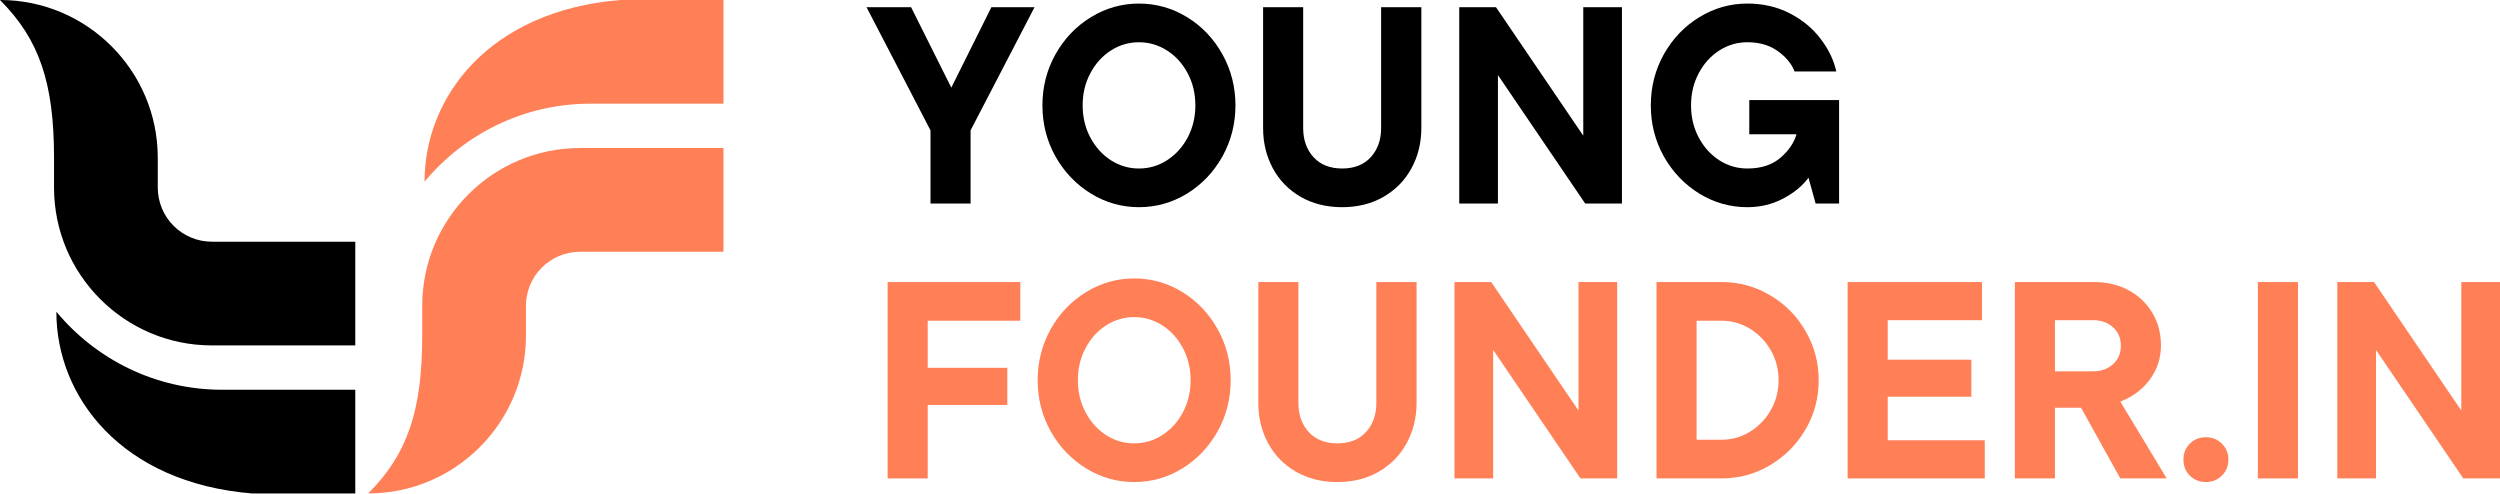
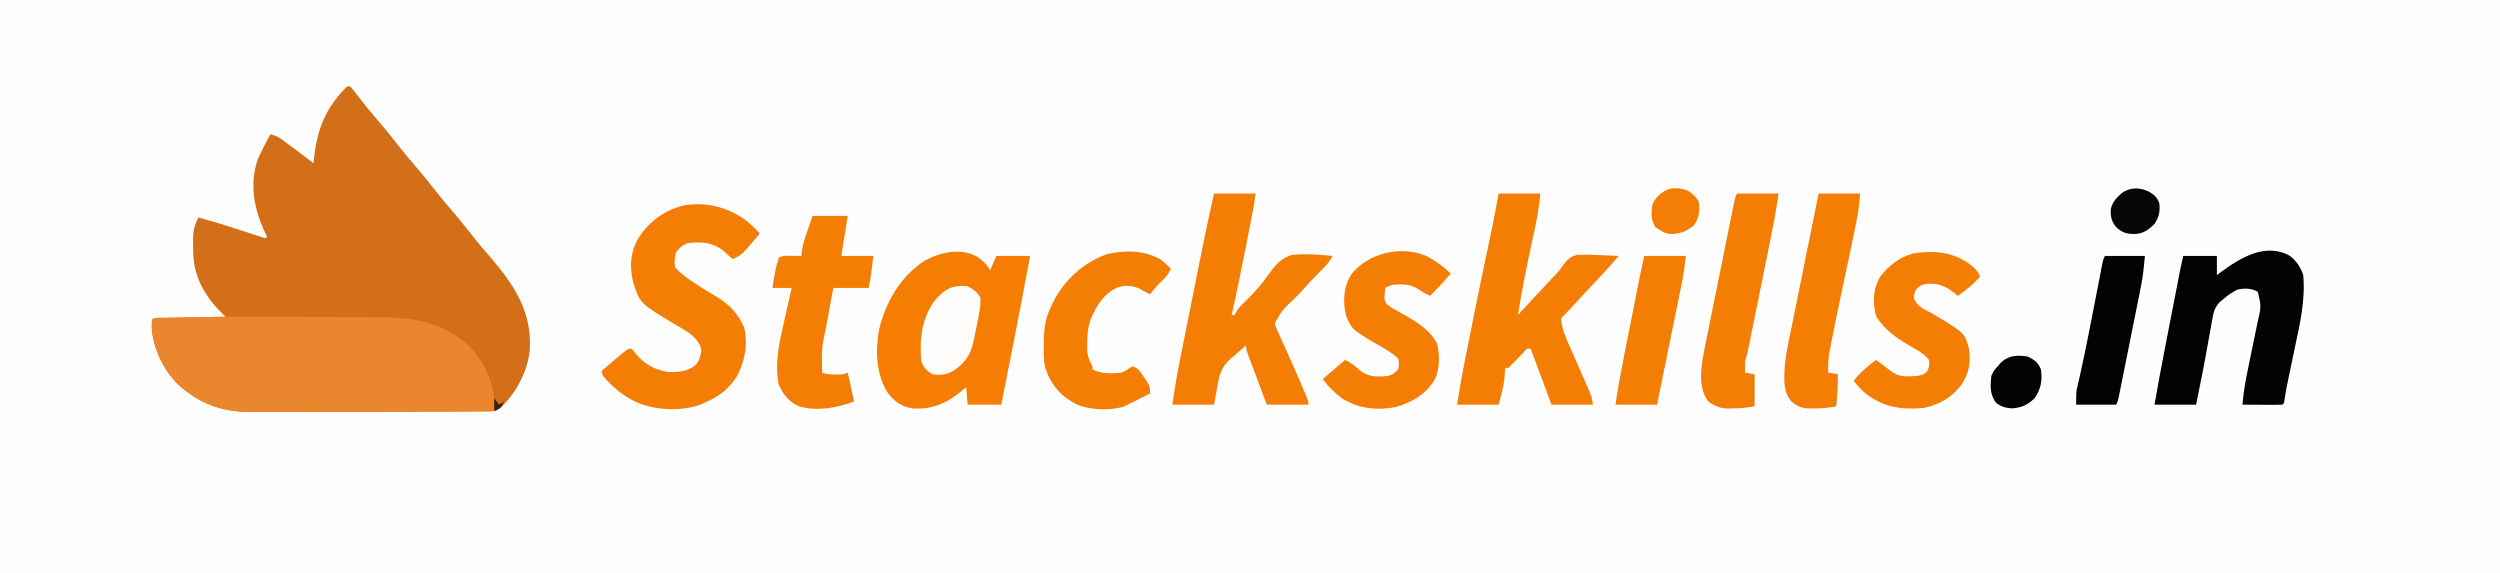
- <svg xmlns="http://www.w3.org/2000/svg" zoomAndPan="magnify" preserveAspectRatio="xMidYMid meet" version="1.0" viewBox="36.17 153.24 279.69 55.21">
-   <defs>
-     <g />
-     <clipPath id="2035adbc6e">
-       <path d="M 77.359 153.215 L 117.109 153.215 L 117.109 208.715 L 77.359 208.715 Z M 77.359 153.215 " clip-rule="nonzero" />
-     </clipPath>
-     <clipPath id="272b8d6ff0">
-       <path d="M 36.168 153.215 L 75.918 153.215 L 75.918 208.469 L 36.168 208.469 Z M 36.168 153.215 " clip-rule="nonzero" />
-     </clipPath>
-   </defs>
-   <g clip-path="url(#2035adbc6e)">
-     <path fill="#ff7f57" d="M 117.402 169.801 L 117.402 181.406 L 101.059 181.406 C 100.66 181.406 100.266 181.445 99.879 181.523 C 99.488 181.602 99.109 181.715 98.746 181.867 C 98.379 182.02 98.031 182.207 97.699 182.426 C 97.371 182.648 97.066 182.898 96.785 183.18 C 96.504 183.457 96.254 183.766 96.031 184.094 C 95.812 184.422 95.625 184.773 95.473 185.137 C 95.32 185.504 95.207 185.883 95.129 186.273 C 95.051 186.66 95.012 187.055 95.012 187.449 L 95.012 190.797 C 95.012 200.531 87.098 208.445 77.359 208.445 C 81.754 204.055 83.406 199.188 83.406 190.801 L 83.406 187.453 C 83.406 177.719 91.32 169.801 101.059 169.801 Z M 105.594 153.238 C 90.883 154.426 83.668 164.117 83.668 173.523 L 83.66 173.578 C 88.082 168.242 94.758 164.84 102.211 164.84 L 117.402 164.84 L 117.402 153.238 Z M 105.594 153.238 " fill-opacity="1" fill-rule="nonzero" />
-   </g>
-   <g clip-path="url(#272b8d6ff0)">
-     <path fill="#000000" d="M 76.211 191.883 L 76.211 180.281 L 59.867 180.281 C 59.469 180.277 59.074 180.238 58.688 180.164 C 58.297 180.086 57.918 179.969 57.555 179.816 C 57.188 179.664 56.84 179.48 56.508 179.258 C 56.18 179.039 55.875 178.789 55.594 178.508 C 55.312 178.227 55.062 177.922 54.84 177.59 C 54.621 177.262 54.434 176.914 54.281 176.547 C 54.129 176.18 54.016 175.801 53.938 175.414 C 53.859 175.023 53.82 174.629 53.82 174.234 L 53.82 170.887 C 53.82 161.156 45.906 153.238 36.168 153.238 C 40.562 157.633 42.215 162.496 42.215 170.887 L 42.215 174.23 C 42.215 183.965 50.129 191.883 59.867 191.883 Z M 64.402 208.449 C 49.691 207.258 42.477 197.566 42.477 188.16 L 42.469 188.105 C 46.891 193.441 53.566 196.844 61.016 196.844 L 76.211 196.844 L 76.211 208.449 Z M 64.402 208.449 " fill-opacity="1" fill-rule="nonzero" />
-   </g>
-   <g fill="#000000" fill-opacity="1">
-     <g transform="translate(133.2706, 176.0135)">
-       <g>
-         <path d="M 9.328 -12.969 L 13.812 -21.969 L 18.641 -21.969 L 11.484 -8.188 L 11.484 0 L 7 0 L 7 -8.188 L -0.156 -21.969 L 4.828 -21.969 Z M 9.328 -12.969 " />
-       </g>
-     </g>
-   </g>
-   <g fill="#000000" fill-opacity="1">
-     <g transform="translate(151.762, 176.0135)">
-       <g>
-         <path d="M 11.828 0.406 C 9.91 0.406 8.125 -0.098 6.469 -1.109 C 4.812 -2.129 3.488 -3.508 2.5 -5.25 C 1.52 -7 1.031 -8.91 1.031 -10.984 C 1.031 -13.055 1.52 -14.969 2.5 -16.719 C 3.488 -18.469 4.812 -19.848 6.469 -20.859 C 8.125 -21.867 9.91 -22.375 11.828 -22.375 C 13.754 -22.375 15.547 -21.867 17.203 -20.859 C 18.859 -19.848 20.176 -18.469 21.156 -16.719 C 22.133 -14.969 22.625 -13.055 22.625 -10.984 C 22.625 -8.91 22.133 -7 21.156 -5.25 C 20.176 -3.508 18.859 -2.129 17.203 -1.109 C 15.547 -0.098 13.754 0.406 11.828 0.406 Z M 11.828 -3.922 C 12.961 -3.922 14.008 -4.227 14.969 -4.844 C 15.938 -5.469 16.707 -6.316 17.281 -7.391 C 17.852 -8.473 18.141 -9.672 18.141 -10.984 C 18.141 -12.305 17.852 -13.504 17.281 -14.578 C 16.707 -15.66 15.938 -16.508 14.969 -17.125 C 14.008 -17.738 12.961 -18.047 11.828 -18.047 C 10.703 -18.047 9.656 -17.738 8.688 -17.125 C 7.727 -16.508 6.961 -15.66 6.391 -14.578 C 5.816 -13.504 5.531 -12.305 5.531 -10.984 C 5.531 -9.672 5.816 -8.473 6.391 -7.391 C 6.961 -6.316 7.727 -5.469 8.688 -4.844 C 9.656 -4.227 10.703 -3.922 11.828 -3.922 Z M 11.828 -3.922 " />
-       </g>
-     </g>
-   </g>
-   <g fill="#000000" fill-opacity="1">
-     <g transform="translate(175.4335, 176.0135)">
-       <g>
-         <path d="M 10.891 0.406 C 9.148 0.406 7.602 0.02 6.25 -0.75 C 4.906 -1.531 3.867 -2.594 3.141 -3.938 C 2.41 -5.289 2.047 -6.789 2.047 -8.438 L 2.047 -21.969 L 6.531 -21.969 L 6.531 -8.438 C 6.531 -7.125 6.914 -6.039 7.688 -5.188 C 8.469 -4.344 9.535 -3.922 10.891 -3.922 C 12.254 -3.922 13.32 -4.344 14.094 -5.188 C 14.863 -6.039 15.25 -7.125 15.25 -8.438 L 15.25 -21.969 L 19.75 -21.969 L 19.75 -8.438 C 19.75 -6.789 19.379 -5.289 18.641 -3.938 C 17.91 -2.594 16.867 -1.531 15.516 -0.75 C 14.172 0.02 12.629 0.406 10.891 0.406 Z M 10.891 0.406 " />
-       </g>
-     </g>
-   </g>
-   <g fill="#000000" fill-opacity="1">
-     <g transform="translate(197.2213, 176.0135)">
-       <g>
-         <path d="M 16.078 -7.594 L 16.078 -21.969 L 20.406 -21.969 L 20.406 0 L 16.297 0 L 6.531 -14.375 L 6.531 0 L 2.203 0 L 2.203 -21.969 L 6.312 -21.969 Z M 16.078 -7.594 " />
-       </g>
-     </g>
-   </g>
-   <g fill="#000000" fill-opacity="1">
-     <g transform="translate(219.8254, 176.0135)">
-       <g>
-         <path d="M 12.047 -11.578 L 22.094 -11.578 L 22.094 0 L 19.469 0 L 18.672 -2.891 C 18.004 -1.984 17.062 -1.207 15.844 -0.562 C 14.633 0.082 13.297 0.406 11.828 0.406 C 9.91 0.406 8.125 -0.098 6.469 -1.109 C 4.812 -2.129 3.488 -3.508 2.5 -5.25 C 1.52 -7 1.031 -8.91 1.031 -10.984 C 1.031 -13.055 1.52 -14.969 2.5 -16.719 C 3.488 -18.469 4.812 -19.848 6.469 -20.859 C 8.125 -21.867 9.91 -22.375 11.828 -22.375 C 13.586 -22.375 15.172 -22.008 16.578 -21.281 C 17.992 -20.551 19.145 -19.598 20.031 -18.422 C 20.926 -17.254 21.508 -16.039 21.781 -14.781 L 17.109 -14.781 C 16.797 -15.625 16.176 -16.379 15.25 -17.047 C 14.332 -17.711 13.191 -18.047 11.828 -18.047 C 10.703 -18.047 9.656 -17.738 8.688 -17.125 C 7.727 -16.508 6.961 -15.66 6.391 -14.578 C 5.816 -13.504 5.531 -12.305 5.531 -10.984 C 5.531 -9.672 5.816 -8.473 6.391 -7.391 C 6.961 -6.316 7.727 -5.469 8.688 -4.844 C 9.656 -4.227 10.703 -3.922 11.828 -3.922 C 13.359 -3.922 14.586 -4.316 15.516 -5.109 C 16.453 -5.91 17.055 -6.789 17.328 -7.75 L 12.047 -7.75 Z M 12.047 -11.578 " />
-       </g>
-     </g>
-   </g>
-   <g fill="#ff7f57" fill-opacity="1">
-     <g transform="translate(133.2706, 206.7635)">
-       <g>
-         <path d="M 17.047 -21.969 L 17.047 -17.641 L 6.688 -17.641 L 6.688 -12.375 L 15.594 -12.375 L 15.594 -8.219 L 6.688 -8.219 L 6.688 0 L 2.203 0 L 2.203 -21.969 Z M 17.047 -21.969 " />
-       </g>
-     </g>
-   </g>
-   <g fill="#ff7f57" fill-opacity="1">
-     <g transform="translate(151.2283, 206.7635)">
-       <g>
-         <path d="M 11.828 0.406 C 9.91 0.406 8.125 -0.098 6.469 -1.109 C 4.812 -2.129 3.488 -3.508 2.5 -5.25 C 1.52 -7 1.031 -8.91 1.031 -10.984 C 1.031 -13.055 1.52 -14.969 2.5 -16.719 C 3.488 -18.469 4.812 -19.848 6.469 -20.859 C 8.125 -21.867 9.91 -22.375 11.828 -22.375 C 13.754 -22.375 15.547 -21.867 17.203 -20.859 C 18.859 -19.848 20.176 -18.469 21.156 -16.719 C 22.133 -14.969 22.625 -13.055 22.625 -10.984 C 22.625 -8.91 22.133 -7 21.156 -5.25 C 20.176 -3.508 18.859 -2.129 17.203 -1.109 C 15.547 -0.098 13.754 0.406 11.828 0.406 Z M 11.828 -3.922 C 12.961 -3.922 14.008 -4.227 14.969 -4.844 C 15.938 -5.469 16.707 -6.316 17.281 -7.391 C 17.852 -8.473 18.141 -9.672 18.141 -10.984 C 18.141 -12.305 17.852 -13.504 17.281 -14.578 C 16.707 -15.66 15.938 -16.508 14.969 -17.125 C 14.008 -17.738 12.961 -18.047 11.828 -18.047 C 10.703 -18.047 9.656 -17.738 8.688 -17.125 C 7.727 -16.508 6.961 -15.66 6.391 -14.578 C 5.816 -13.504 5.531 -12.305 5.531 -10.984 C 5.531 -9.672 5.816 -8.473 6.391 -7.391 C 6.961 -6.316 7.727 -5.469 8.688 -4.844 C 9.656 -4.227 10.703 -3.922 11.828 -3.922 Z M 11.828 -3.922 " />
-       </g>
-     </g>
-   </g>
-   <g fill="#ff7f57" fill-opacity="1">
-     <g transform="translate(174.8998, 206.7635)">
-       <g>
-         <path d="M 10.891 0.406 C 9.148 0.406 7.602 0.02 6.25 -0.75 C 4.906 -1.531 3.867 -2.594 3.141 -3.938 C 2.41 -5.289 2.047 -6.789 2.047 -8.438 L 2.047 -21.969 L 6.531 -21.969 L 6.531 -8.438 C 6.531 -7.125 6.914 -6.039 7.688 -5.188 C 8.469 -4.344 9.535 -3.922 10.891 -3.922 C 12.254 -3.922 13.32 -4.344 14.094 -5.188 C 14.863 -6.039 15.25 -7.125 15.25 -8.438 L 15.25 -21.969 L 19.75 -21.969 L 19.75 -8.438 C 19.75 -6.789 19.379 -5.289 18.641 -3.938 C 17.91 -2.594 16.867 -1.531 15.516 -0.75 C 14.172 0.02 12.629 0.406 10.891 0.406 Z M 10.891 0.406 " />
-       </g>
-     </g>
-   </g>
-   <g fill="#ff7f57" fill-opacity="1">
-     <g transform="translate(196.6876, 206.7635)">
-       <g>
-         <path d="M 16.078 -7.594 L 16.078 -21.969 L 20.406 -21.969 L 20.406 0 L 16.297 0 L 6.531 -14.375 L 6.531 0 L 2.203 0 L 2.203 -21.969 L 6.312 -21.969 Z M 16.078 -7.594 " />
-       </g>
-     </g>
-   </g>
-   <g fill="#ff7f57" fill-opacity="1">
-     <g transform="translate(219.2917, 206.7635)">
-       <g>
-         <path d="M 2.203 0 L 2.203 -21.969 L 9.484 -21.969 C 11.453 -21.969 13.266 -21.473 14.922 -20.484 C 16.586 -19.504 17.906 -18.172 18.875 -16.484 C 19.852 -14.805 20.344 -12.973 20.344 -10.984 C 20.344 -8.973 19.848 -7.129 18.859 -5.453 C 17.879 -3.785 16.555 -2.457 14.891 -1.469 C 13.234 -0.488 11.43 0 9.484 0 Z M 9.484 -4.328 C 10.609 -4.328 11.656 -4.617 12.625 -5.203 C 13.602 -5.797 14.383 -6.598 14.969 -7.609 C 15.562 -8.629 15.859 -9.754 15.859 -10.984 C 15.859 -12.223 15.562 -13.348 14.969 -14.359 C 14.383 -15.379 13.602 -16.18 12.625 -16.766 C 11.656 -17.348 10.609 -17.641 9.484 -17.641 L 6.688 -17.641 L 6.688 -4.328 Z M 9.484 -4.328 " />
-       </g>
-     </g>
-   </g>
-   <g fill="#ff7f57" fill-opacity="1">
-     <g transform="translate(240.6713, 206.7635)">
-       <g>
-         <path d="M 6.688 -9.141 L 6.688 -4.266 L 17.547 -4.266 L 17.547 0 L 2.203 0 L 2.203 -21.969 L 17.234 -21.969 L 17.234 -17.703 L 6.688 -17.703 L 6.688 -13.281 L 16.047 -13.281 L 16.047 -9.141 Z M 6.688 -9.141 " />
-       </g>
-     </g>
-   </g>
-   <g fill="#ff7f57" fill-opacity="1">
-     <g transform="translate(259.3825, 206.7635)">
-       <g>
-         <path d="M 14 0 L 9.609 -7.906 L 6.688 -7.906 L 6.688 0 L 2.203 0 L 2.203 -21.969 L 11.109 -21.969 C 12.516 -21.969 13.781 -21.664 14.906 -21.062 C 16.039 -20.457 16.93 -19.613 17.578 -18.531 C 18.223 -17.457 18.547 -16.238 18.547 -14.875 C 18.547 -13.477 18.141 -12.219 17.328 -11.094 C 16.516 -9.977 15.406 -9.145 14 -8.594 L 19.188 0 Z M 6.688 -17.703 L 6.688 -11.984 L 10.984 -11.984 C 11.867 -11.984 12.602 -12.25 13.188 -12.781 C 13.77 -13.32 14.062 -14.008 14.062 -14.844 C 14.062 -15.688 13.77 -16.375 13.188 -16.906 C 12.602 -17.438 11.867 -17.703 10.984 -17.703 Z M 6.688 -17.703 " />
-       </g>
-     </g>
-   </g>
-   <g fill="#ff7f57" fill-opacity="1">
-     <g transform="translate(279.3494, 206.7635)">
-       <g>
-         <path d="M 3.609 0.406 C 2.898 0.406 2.301 0.164 1.812 -0.312 C 1.332 -0.789 1.094 -1.391 1.094 -2.109 C 1.094 -2.816 1.332 -3.41 1.812 -3.891 C 2.301 -4.367 2.898 -4.609 3.609 -4.609 C 4.316 -4.609 4.91 -4.367 5.391 -3.891 C 5.879 -3.41 6.125 -2.816 6.125 -2.109 C 6.125 -1.391 5.879 -0.789 5.391 -0.312 C 4.91 0.164 4.316 0.406 3.609 0.406 Z M 3.609 0.406 " />
-       </g>
-     </g>
-   </g>
-   <g fill="#ff7f57" fill-opacity="1">
-     <g transform="translate(286.5702, 206.7635)">
-       <g>
-         <path d="M 6.688 0 L 2.203 0 L 2.203 -21.969 L 6.688 -21.969 Z M 6.688 0 " />
-       </g>
-     </g>
-   </g>
-   <g fill="#ff7f57" fill-opacity="1">
-     <g transform="translate(295.4548, 206.7635)">
-       <g>
-         <path d="M 16.078 -7.594 L 16.078 -21.969 L 20.406 -21.969 L 20.406 0 L 16.297 0 L 6.531 -14.375 L 6.531 0 L 2.203 0 L 2.203 -21.969 L 6.312 -21.969 Z M 16.078 -7.594 " />
-       </g>
-     </g>
-   </g>
+ <svg xmlns="http://www.w3.org/2000/svg" version="1.1" width="1563" height="358">
+   <path d="M0 0 C515.79 0 1031.58 0 1563 0 C1563 118.14 1563 236.28 1563 358 C1047.21 358 531.42 358 0 358 C0 239.86 0 121.72 0 0 Z " fill="#FEFEFE" transform="translate(0,0)" />
+   <path d="M0 0 C0.66 0 1.32 0 2 0 C3.702 2.007 5.295 4.025 6.875 6.125 C10.78 11.213 14.787 16.164 19 21 C23.455 26.128 27.696 31.38 31.855 36.75 C35.12 40.94 38.518 44.99 42 49 C46.454 54.129 50.696 59.38 54.855 64.75 C58.12 68.94 61.518 72.99 65 77 C69.455 82.13 73.7 87.381 77.858 92.754 C81.093 96.91 84.475 100.907 87.938 104.875 C103.588 122.966 115.654 139.803 114.243 164.648 C112.809 178.543 105.849 191.27 96 201 C92.389 203.408 90.743 203.258 86.445 203.274 C85.441 203.282 85.441 203.282 84.417 203.29 C82.17 203.305 79.923 203.306 77.675 203.306 C76.065 203.314 74.455 203.322 72.845 203.332 C68.464 203.354 64.083 203.362 59.702 203.367 C56.96 203.371 54.218 203.377 51.476 203.384 C41.894 203.409 32.312 203.422 22.73 203.426 C13.827 203.429 4.925 203.459 -3.978 203.501 C-11.638 203.536 -19.297 203.551 -26.957 203.552 C-31.524 203.553 -36.091 203.561 -40.657 203.59 C-44.966 203.616 -49.274 203.618 -53.583 203.602 C-55.151 203.6 -56.72 203.607 -58.289 203.623 C-73.8 203.772 -87.391 200.539 -100 191 C-100.727 190.455 -101.454 189.909 -102.203 189.348 C-113.154 180.465 -120.135 166.936 -122 153 C-122.172 150.603 -122.151 148.409 -122 146 C-120.443 144.443 -118.921 144.837 -116.756 144.795 C-115.855 144.775 -114.954 144.755 -114.026 144.734 C-112.557 144.709 -112.557 144.709 -111.059 144.684 C-110.061 144.663 -109.064 144.642 -108.036 144.621 C-104.837 144.555 -101.637 144.496 -98.438 144.438 C-96.274 144.394 -94.111 144.351 -91.947 144.307 C-86.632 144.199 -81.316 144.098 -76 144 C-76.907 143.131 -76.907 143.131 -77.833 142.244 C-88.598 131.745 -95.729 119.583 -96.203 104.285 C-96.224 102.544 -96.24 100.803 -96.25 99.062 C-96.271 98.194 -96.291 97.326 -96.312 96.432 C-96.346 90.83 -95.578 86.986 -93 82 C-83.819 84.368 -74.822 87.251 -65.812 90.188 C-64.369 90.656 -62.926 91.124 -61.482 91.592 C-57.987 92.725 -54.493 93.862 -51 95 C-50.67 94.67 -50.34 94.34 -50 94 C-50.41 93.154 -50.82 92.309 -51.242 91.438 C-58.054 77.097 -61.177 61.636 -56 46 C-53.616 40.524 -50.834 35.253 -48 30 C-44.536 30.621 -42.394 31.955 -39.594 34.055 C-38.767 34.67 -37.941 35.284 -37.09 35.918 C-36.235 36.564 -35.381 37.21 -34.5 37.875 C-33.645 38.513 -32.791 39.151 -31.91 39.809 C-29.602 41.533 -27.3 43.265 -25 45 C-23.667 46 -22.334 47 -21 48 C-20.89 46.961 -20.781 45.922 -20.668 44.852 C-18.623 26.423 -13.374 13.374 0 0 Z " fill="#D36E19" transform="translate(217,54)" />
+   <path d="M0 0 C6.454 0.05 12.908 0.076 19.362 0.096 C24.424 0.117 29.486 0.155 34.548 0.197 C36.929 0.214 39.311 0.225 41.692 0.229 C64.418 0.278 83.021 2.76 100.275 18.868 C109.096 28.114 115.417 41.828 115.311 54.63 C115.305 55.427 115.3 56.225 115.295 57.046 C115.289 57.647 115.282 58.249 115.275 58.868 C94.038 58.985 72.802 59.073 51.564 59.127 C41.702 59.153 31.84 59.188 21.978 59.245 C13.376 59.295 4.774 59.327 -3.829 59.338 C-8.378 59.345 -12.927 59.36 -17.476 59.397 C-21.77 59.431 -26.064 59.441 -30.359 59.433 C-31.923 59.435 -33.487 59.445 -35.05 59.464 C-50.552 59.647 -64.125 56.4 -76.725 46.868 C-77.815 46.05 -77.815 46.05 -78.928 45.216 C-89.879 36.333 -96.859 22.803 -98.725 8.868 C-98.896 6.471 -98.875 4.277 -98.725 1.868 C-96.684 -0.172 -92.458 0.605 -89.652 0.545 C-88.795 0.524 -87.938 0.502 -87.055 0.48 C-84.161 0.411 -81.267 0.352 -78.373 0.294 C-77.364 0.272 -76.354 0.251 -75.314 0.229 C-50.209 -0.284 -25.108 -0.199 0 0 Z " fill="#E9862E" transform="translate(193.7246,198.1321)" />
+   <path d="M0 0 C3.111 2.337 5.864 4.708 7.617 8.215 C8.937 5.245 10.257 2.275 11.617 -0.785 C18.547 -0.785 25.477 -0.785 32.617 -0.785 C28.999 19.066 25.166 38.87 21.248 58.664 C20.495 62.466 19.745 66.269 18.994 70.072 C17.537 77.453 16.078 84.834 14.617 92.215 C7.687 92.215 0.757 92.215 -6.383 92.215 C-6.713 88.585 -7.043 84.955 -7.383 81.215 C-7.965 81.734 -8.548 82.254 -9.148 82.789 C-18.668 90.886 -27.494 95.16 -40.18 94.629 C-47.213 93.72 -51.706 90.736 -56.066 85.211 C-63.742 73.572 -64.2 58.489 -61.734 45.059 C-57.452 27.636 -48.459 12.305 -33.383 2.215 C-23.453 -3.147 -10.252 -6.182 0 0 Z " fill="#F47D02" transform="translate(611.3828,160.7852)" />
+   <path d="M0 0 C8.58 0 17.16 0 26 0 C25.326 6.736 24.512 13.02 23.074 19.574 C22.886 20.454 22.699 21.333 22.505 22.239 C22.107 24.101 21.707 25.963 21.305 27.824 C17.852 43.829 14.567 59.825 12 76 C12.62 75.319 13.24 74.639 13.879 73.938 C20.037 67.196 26.249 60.51 32.52 53.873 C33.413 52.925 33.413 52.925 34.324 51.957 C34.933 51.327 35.542 50.696 36.169 50.047 C38.073 48.003 38.073 48.003 39.709 45.529 C42.573 41.602 44.479 39.323 49.35 38.288 C53.272 38.115 57.082 38.213 61 38.438 C62.361 38.483 63.721 38.524 65.082 38.561 C68.392 38.666 71.694 38.814 75 39 C70.959 43.791 66.794 48.435 62.5 53 C61.276 54.306 60.052 55.612 58.828 56.918 C58.202 57.585 57.576 58.252 56.932 58.939 C53.093 63.035 49.269 67.145 45.443 71.252 C44.613 72.142 44.613 72.142 43.766 73.051 C43.279 73.573 42.792 74.096 42.29 74.634 C41.213 75.775 40.109 76.891 39 78 C39.253 84.118 41.538 89.158 44 94.695 C44.396 95.606 44.791 96.516 45.199 97.454 C46.458 100.348 47.728 103.237 49 106.125 C50.271 109.021 51.539 111.918 52.801 114.817 C53.585 116.617 54.374 118.414 55.168 120.21 C55.525 121.027 55.882 121.845 56.25 122.688 C56.565 123.402 56.879 124.116 57.203 124.851 C58 127 58 127 59 132 C50.42 132 41.84 132 33 132 C28.71 120.45 24.42 108.9 20 97 C17.607 96.77 17.607 96.77 15.25 99.625 C14.162 100.745 13.079 101.87 12 103 C10.038 105.055 8.057 107.036 6 109 C5.34 109 4.68 109 4 109 C3.963 109.655 3.925 110.31 3.887 110.984 C3.821 111.897 3.755 112.81 3.688 113.75 C3.629 114.632 3.571 115.513 3.512 116.422 C2.758 121.691 1.291 126.836 0 132 C-8.58 132 -17.16 132 -26 132 C-24.594 122.405 -22.867 112.906 -20.953 103.402 C-20.656 101.919 -20.36 100.435 -20.063 98.951 C-19.443 95.85 -18.821 92.75 -18.197 89.65 C-17.416 85.769 -16.64 81.886 -15.865 78.004 C-12.677 62.046 -9.436 46.104 -5.973 30.203 C-3.792 20.168 -1.875 10.096 0 0 Z " fill="#F47D03" transform="translate(937,121)" />
+   <path d="M0 0 C8.58 0 17.16 0 26 0 C24.875 7.878 24.875 7.878 24.14 11.652 C23.893 12.923 23.893 12.923 23.642 14.219 C23.466 15.116 23.291 16.013 23.109 16.938 C22.832 18.363 22.832 18.363 22.549 19.817 C21.951 22.879 21.351 25.939 20.75 29 C20.547 30.035 20.345 31.069 20.136 32.135 C17.264 46.796 14.317 61.432 11 76 C11.66 76 12.32 76 13 76 C13.244 75.428 13.487 74.855 13.738 74.266 C15.225 71.596 16.981 69.862 19.188 67.75 C24.666 62.492 29.684 56.987 33.98 50.719 C38.215 44.94 42.125 39.817 49.428 38.277 C57.647 37.605 65.814 38.109 74 39 C72.205 42.879 69.899 45.27 66.812 48.25 C62.89 52.081 59.169 56.002 55.609 60.172 C53.974 62.029 52.265 63.766 50.5 65.5 C43.025 72.414 43.025 72.414 38 81 C38.803 84.041 38.803 84.041 40.367 87.285 C40.637 87.895 40.907 88.504 41.186 89.132 C42.068 91.116 42.971 93.089 43.875 95.062 C44.482 96.419 45.087 97.776 45.69 99.134 C46.892 101.835 48.1 104.533 49.313 107.229 C51.548 112.207 53.694 117.221 55.812 122.25 C56.143 123.022 56.473 123.794 56.814 124.59 C59 129.762 59 129.762 59 132 C50.42 132 41.84 132 33 132 C31.146 127.053 29.293 122.106 27.446 117.156 C26.816 115.472 26.186 113.788 25.554 112.104 C24.648 109.688 23.745 107.27 22.844 104.852 C22.559 104.096 22.275 103.341 21.982 102.563 C20 97.228 20 97.228 20 95 C18.81 96.017 17.623 97.039 16.438 98.062 C15.776 98.631 15.115 99.199 14.434 99.785 C13.631 100.516 12.827 101.247 12 102 C11.427 102.458 10.854 102.916 10.264 103.388 C4.478 108.408 3.339 113.579 2.062 120.938 C1.382 124.588 0.701 128.239 0 132 C-8.58 132 -17.16 132 -26 132 C-24.405 119.675 -22.024 107.568 -19.57 95.391 C-19.134 93.212 -18.698 91.033 -18.262 88.854 C-17.352 84.305 -16.439 79.756 -15.524 75.208 C-14.361 69.429 -13.204 63.649 -12.048 57.868 C-11.149 53.372 -10.247 48.876 -9.345 44.381 C-8.918 42.252 -8.492 40.124 -8.066 37.995 C-5.522 25.294 -2.854 12.635 0 0 Z " fill="#F47D03" transform="translate(759,121)" />
+   <path d="M0 0 C3.482 2.668 6.542 5.61 9.457 8.883 C-1.768 22.298 -1.768 22.298 -7.543 24.883 C-8.051 24.412 -8.559 23.942 -9.082 23.457 C-9.77 22.834 -10.459 22.212 -11.168 21.57 C-11.841 20.955 -12.514 20.341 -13.207 19.707 C-20.238 14.216 -26.89 13.95 -35.543 14.883 C-38.905 16.062 -40.757 17.847 -42.918 20.695 C-43.857 23.981 -43.961 26.481 -43.543 29.883 C-39.993 34.006 -35.876 36.887 -31.355 39.82 C-30.693 40.257 -30.031 40.694 -29.349 41.144 C-25.66 43.562 -21.926 45.863 -18.105 48.07 C-9.48 53.18 -4.498 58.53 -0.293 67.57 C2.173 78.461 0.177 88.631 -4.941 98.359 C-10.05 106.408 -16.84 111.295 -25.543 114.883 C-26.322 115.235 -27.1 115.587 -27.902 115.949 C-40.161 120.283 -56.925 119.407 -68.543 113.883 C-76.521 110.044 -82.806 104.617 -88.543 97.883 C-88.873 96.893 -89.203 95.903 -89.543 94.883 C-87.461 93.111 -85.377 91.34 -83.293 89.57 C-82.706 89.071 -82.12 88.571 -81.516 88.057 C-73.059 80.883 -73.059 80.883 -70.543 80.883 C-69.546 82.059 -68.596 83.276 -67.668 84.508 C-62.354 90.666 -56.005 94.211 -47.938 95.426 C-41.46 95.683 -36.229 95.309 -30.965 91.305 C-28.108 88.447 -27.714 85.869 -27.043 82.008 C-27.777 77.422 -30.214 75.023 -33.543 71.883 C-36.835 69.537 -40.294 67.528 -43.793 65.508 C-65.386 52.574 -65.386 52.574 -69.605 39.621 C-72.119 29.599 -71.484 20.509 -66.297 11.531 C-59.534 1.32 -50.271 -5.596 -38.227 -8.68 C-24.152 -10.974 -11.743 -7.943 0 0 Z " fill="#F47D03" transform="translate(465.543,137.1172)" />
+   <path d="M0 0 C3.992 3.201 6.511 7.034 8.125 11.875 C9.534 27.678 5.967 42.69 2.688 58.062 C1.91 61.792 1.137 65.522 0.364 69.253 C-0.114 71.556 -0.597 73.857 -1.085 76.158 C-2.445 82.583 -2.445 82.583 -3.469 89.068 C-3.875 91.875 -3.875 91.875 -4.875 92.875 C-6.729 92.962 -8.586 92.982 -10.441 92.973 C-11.566 92.969 -12.691 92.966 -13.85 92.963 C-15.034 92.955 -16.218 92.946 -17.438 92.938 C-18.625 92.933 -19.813 92.928 -21.037 92.924 C-23.983 92.912 -26.929 92.896 -29.875 92.875 C-29.303 85.53 -28.103 78.447 -26.59 71.242 C-26.137 69.033 -25.685 66.823 -25.232 64.613 C-24.522 61.172 -23.809 57.732 -23.093 54.292 C-22.397 50.943 -21.712 47.593 -21.027 44.242 C-20.812 43.221 -20.596 42.2 -20.374 41.148 C-18.139 31.575 -18.139 31.575 -20.25 22.375 C-24.429 19.987 -28.193 19.962 -32.875 20.875 C-36.24 22.473 -39.049 24.458 -41.875 26.875 C-42.705 27.583 -43.536 28.291 -44.391 29.02 C-47.285 32.346 -48.029 35.139 -48.719 39.359 C-48.854 40.085 -48.989 40.81 -49.128 41.557 C-49.562 43.91 -49.968 46.267 -50.375 48.625 C-50.669 50.245 -50.966 51.866 -51.264 53.485 C-51.861 56.735 -52.45 59.986 -53.032 63.238 C-54.2 69.719 -55.502 76.172 -56.812 82.625 C-57.833 87.699 -57.833 87.699 -58.875 92.875 C-67.455 92.875 -76.035 92.875 -84.875 92.875 C-82.881 81.427 -80.78 70.01 -78.555 58.605 C-78.247 57.025 -77.94 55.445 -77.633 53.864 C-76.997 50.593 -76.36 47.322 -75.722 44.051 C-74.906 39.863 -74.091 35.674 -73.278 31.486 C-72.647 28.24 -72.016 24.995 -71.384 21.75 C-71.083 20.204 -70.782 18.658 -70.482 17.112 C-70.064 14.964 -69.645 12.816 -69.226 10.669 C-68.989 9.45 -68.751 8.231 -68.507 6.975 C-68.022 4.596 -67.464 2.231 -66.875 -0.125 C-59.945 -0.125 -53.015 -0.125 -45.875 -0.125 C-45.875 3.835 -45.875 7.795 -45.875 11.875 C-44.969 11.2 -44.063 10.524 -43.129 9.828 C-31.116 0.969 -15.104 -8.789 0 0 Z " fill="#020202" transform="translate(1431.875,160.125)" />
+   <path d="M0 0 C7.26 0 14.52 0 22 0 C20.68 8.25 19.36 16.5 18 25 C24.6 25 31.2 25 38 25 C37.691 27.558 37.381 30.115 37.062 32.75 C36.967 33.549 36.872 34.348 36.774 35.171 C36.36 38.535 35.824 41.705 35 45 C27.74 45 20.48 45 13 45 C12.662 46.833 12.325 48.666 11.977 50.555 C11.526 52.995 11.076 55.435 10.625 57.875 C10.292 59.681 10.292 59.681 9.953 61.523 C9.624 63.302 9.624 63.302 9.289 65.117 C8.964 66.879 8.964 66.879 8.633 68.677 C8.08 71.578 7.471 74.459 6.844 77.344 C5.939 81.815 5.763 86.075 5.875 90.625 C5.884 91.343 5.893 92.061 5.902 92.801 C5.925 94.534 5.961 96.267 6 98 C8.948 98.983 10.927 99.134 14 99.125 C15.299 99.129 15.299 99.129 16.625 99.133 C19.15 99.096 19.15 99.096 22 98 C23.32 103.94 24.64 109.88 26 116 C14.988 120.13 3.343 122.204 -8.297 119.129 C-15.06 116.004 -18.437 111.648 -21.312 104.938 C-23.249 93.847 -21.641 83.301 -19.188 72.438 C-18.796 70.621 -18.796 70.621 -18.396 68.768 C-16.674 60.828 -14.839 52.914 -13 45 C-16.96 45 -20.92 45 -25 45 C-24.27 38.575 -23.026 32.147 -21 26 C-18.235 24.618 -15.954 24.905 -12.875 24.938 C-11.779 24.947 -10.684 24.956 -9.555 24.965 C-8.712 24.976 -7.869 24.988 -7 25 C-6.898 24.04 -6.796 23.079 -6.691 22.09 C-6.02 17.388 -4.49 13.035 -2.938 8.562 C-1.968 5.737 -0.999 2.911 0 0 Z " fill="#F47D03" transform="translate(508,135)" />
+   <path d="M0 0 C5.579 2.927 10.445 6.404 14.945 10.797 C10.829 15.716 6.541 20.324 1.945 24.797 C-0.583 23.579 -2.773 22.314 -5.117 20.735 C-10.315 17.306 -15.007 17.383 -21.055 17.797 C-24.035 18.648 -24.035 18.648 -26.055 19.797 C-26.191 21.211 -26.287 22.629 -26.367 24.047 C-26.454 25.23 -26.454 25.23 -26.543 26.438 C-25.814 29.963 -24.001 30.832 -21.055 32.797 C-18.844 34.058 -16.613 35.285 -14.367 36.485 C-6.586 40.801 2.334 46.42 6.394 54.656 C8.196 61.658 8.123 70.363 5.031 77 C-0.549 86.234 -8.671 90.966 -18.867 94.172 C-30.7 96.568 -42.664 95.423 -52.867 88.922 C-57.766 85.432 -61.442 81.614 -65.055 76.797 C-60.435 72.837 -55.815 68.877 -51.055 64.797 C-47.286 66.682 -44.895 68.578 -41.836 71.36 C-36.423 75.728 -30.77 75.504 -24.055 74.797 C-21.05 73.871 -20.275 73.202 -18.055 70.797 C-17.138 67.297 -17.138 67.297 -18.055 63.797 C-21.728 60.365 -25.971 58.025 -30.305 55.547 C-46.811 45.822 -46.811 45.822 -50.461 37.254 C-52.56 28.569 -52.19 19.629 -47.594 11.875 C-37.315 -2.004 -15.706 -7.16 0 0 Z " fill="#F47D03" transform="translate(892.0549,160.2029)" />
+   <path d="M0 0 C2.885 2.267 4.571 4.106 6 7.5 C1.642 12.097 -2.743 15.959 -8 19.5 C-8.583 18.995 -9.165 18.489 -9.766 17.969 C-15.581 13.36 -19.862 11.458 -27.344 11.949 C-30.253 12.393 -30.253 12.393 -33.312 14.562 C-35.216 17.441 -35.216 17.441 -35.438 20.938 C-33.227 26.416 -29.058 27.827 -24 30.5 C-3.632 42.625 -3.632 42.625 -1 52.5 C0.18 61.264 -0.894 68.227 -6 75.5 C-11.897 83.077 -19.643 87.45 -29 89.5 C-42.701 90.816 -53.712 89.347 -65 81 C-68.085 78.441 -70.696 75.806 -73 72.5 C-68.992 67.199 -64.337 63.43 -59 59.5 C-51 65.5 -51 65.5 -48.922 67.137 C-44.193 70.491 -38.545 69.919 -33 69.5 C-29.373 68.692 -29.373 68.692 -27 66.5 C-25.669 63.1 -25.669 63.1 -26 59.5 C-29.287 55.239 -34.109 52.959 -38.688 50.312 C-46.936 45.398 -53.839 40.48 -59.062 32.25 C-61.205 23.682 -61.152 15.554 -56.68 7.785 C-51.501 0.74 -44.329 -4.83 -35.809 -7.078 C-22.501 -9.077 -11.008 -8.086 0 0 Z " fill="#F47D03" transform="translate(1232,165.5)" />
+   <path d="M0 0 C2.345 1.727 4.321 3.583 6.312 5.703 C4.944 8.8 3.391 10.821 0.938 13.141 C-1.849 15.84 -4.34 18.604 -6.688 21.703 C-8.989 20.552 -11.219 19.389 -13.438 18.078 C-18.073 16.117 -21.972 15.878 -26.73 17.324 C-35.608 21.188 -40.037 28.598 -43.742 37.188 C-45.614 42.17 -45.901 46.779 -45.938 52.078 C-45.958 52.821 -45.979 53.563 -46 54.328 C-46.035 59.252 -45.19 62.344 -42.688 66.703 C-42.688 67.363 -42.688 68.023 -42.688 68.703 C-36.821 71.429 -31.046 71.384 -24.688 70.703 C-22.046 69.629 -20.069 68.308 -17.688 66.703 C-13.667 68.043 -12.823 70.016 -10.5 73.516 C-9.427 75.103 -9.427 75.103 -8.332 76.723 C-6.688 79.703 -6.688 79.703 -6.688 83.703 C-8.915 84.831 -11.145 85.955 -13.375 87.078 C-14.001 87.395 -14.627 87.712 -15.271 88.039 C-17.069 88.943 -18.878 89.823 -20.688 90.703 C-21.852 91.299 -21.852 91.299 -23.039 91.906 C-32.057 94.62 -45.252 94.204 -53.656 89.957 C-54.327 89.543 -54.997 89.129 -55.688 88.703 C-56.755 88.067 -56.755 88.067 -57.844 87.418 C-65.429 82.337 -70.421 74.52 -72.688 65.703 C-73.126 61.778 -73.164 57.9 -73.125 53.953 C-73.117 52.885 -73.11 51.817 -73.102 50.716 C-72.942 43.087 -72.122 36.605 -68.688 29.703 C-68.263 28.779 -67.839 27.855 -67.402 26.902 C-60.449 12.899 -48.299 1.741 -33.477 -3.441 C-21.999 -6.033 -10.365 -5.966 0 0 Z " fill="#F47D03" transform="translate(725.6875,162.2969)" />
+   <path d="M0 0 C8.58 0 17.16 0 26 0 C24.386 11.304 22.178 22.446 19.902 33.633 C19.504 35.602 19.106 37.572 18.707 39.542 C17.878 43.642 17.047 47.741 16.214 51.841 C15.145 57.098 14.082 62.356 13.019 67.615 C12.2 71.669 11.378 75.723 10.556 79.777 C10.163 81.717 9.77 83.658 9.378 85.598 C8.832 88.297 8.283 90.997 7.734 93.696 C7.492 94.897 7.492 94.897 7.245 96.123 C6.626 99.15 5.978 102.066 5 105 C4.96 107.333 4.956 109.667 5 112 C6.98 112.33 8.96 112.66 11 113 C11 119.6 11 126.2 11 133 C6.454 133.909 2.228 134.252 -2.375 134.312 C-3.105 134.342 -3.834 134.371 -4.586 134.4 C-10.194 134.465 -13.385 133.204 -18 130 C-23.518 122.643 -22.861 113.172 -21.643 104.44 C-20.434 97.168 -18.927 89.954 -17.441 82.734 C-16.972 80.405 -16.503 78.076 -16.036 75.746 C-15.06 70.894 -14.075 66.043 -13.083 61.193 C-11.809 54.967 -10.55 48.739 -9.296 42.51 C-8.099 36.563 -6.896 30.617 -5.691 24.672 C-5.462 23.536 -5.232 22.4 -4.995 21.229 C-4.347 18.033 -3.695 14.838 -3.041 11.644 C-2.848 10.691 -2.656 9.738 -2.457 8.757 C-2.279 7.891 -2.101 7.025 -1.917 6.133 C-1.764 5.378 -1.61 4.624 -1.451 3.847 C-1 2 -1 2 0 0 Z " fill="#F47E04" transform="translate(1086,121)" />
+   <path d="M0 0 C8.58 0 17.16 0 26 0 C24.874 11.256 24.874 11.256 23.801 16.555 C23.564 17.731 23.328 18.908 23.084 20.12 C22.702 21.979 22.702 21.979 22.312 23.875 C22.043 25.206 21.773 26.537 21.504 27.869 C19.757 36.469 17.923 45.049 16.062 53.625 C13.817 64.01 11.665 74.411 9.604 84.834 C9.288 86.428 8.969 88.021 8.648 89.614 C8.198 91.85 7.758 94.089 7.32 96.328 C7.065 97.616 6.81 98.904 6.547 100.231 C5.963 104.254 5.905 107.944 6 112 C7.98 112.33 9.96 112.66 12 113 C12.11 119.737 11.701 126.3 11 133 C6.509 134.094 2.159 134.253 -2.438 134.312 C-3.175 134.342 -3.913 134.371 -4.674 134.4 C-9.931 134.461 -12.807 133.431 -17 130 C-22.352 123.91 -21.537 116.337 -21.208 108.669 C-20.486 99.394 -18.28 90.246 -16.406 81.152 C-15.934 78.8 -15.463 76.448 -14.994 74.096 C-13.765 67.959 -12.517 61.827 -11.265 55.695 C-9.986 49.416 -8.726 43.132 -7.465 36.85 C-4.995 24.563 -2.502 12.28 0 0 Z " fill="#F47D03" transform="translate(1137,121)" />
+   <path d="M0 0 C8.58 0 17.16 0 26 0 C25.329 6.04 24.547 11.814 23.326 17.733 C23.16 18.553 22.994 19.374 22.823 20.219 C22.28 22.898 21.732 25.576 21.184 28.254 C20.804 30.124 20.424 31.995 20.044 33.865 C19.05 38.763 18.051 43.66 17.051 48.557 C16.029 53.564 15.012 58.572 13.994 63.58 C12 73.388 10.001 83.194 8 93 C-0.58 93 -9.16 93 -18 93 C-16.552 83.108 -14.761 73.317 -12.812 63.516 C-12.506 61.964 -12.2 60.412 -11.894 58.861 C-11.257 55.633 -10.618 52.406 -9.978 49.179 C-9.161 45.066 -8.348 40.952 -7.537 36.837 C-6.906 33.642 -6.275 30.447 -5.642 27.253 C-5.342 25.736 -5.043 24.22 -4.743 22.703 C-4.323 20.58 -3.902 18.456 -3.48 16.333 C-3.242 15.131 -3.004 13.929 -2.759 12.69 C-1.887 8.45 -0.939 4.226 0 0 Z " fill="#F47E03" transform="translate(1028,160)" />
+   <path d="M0 0 C8.25 0 16.5 0 25 0 C24.389 6.723 23.774 13.017 22.434 19.561 C22.279 20.339 22.124 21.118 21.965 21.92 C21.462 24.449 20.95 26.977 20.438 29.504 C20.082 31.277 19.727 33.05 19.373 34.823 C18.633 38.516 17.89 42.208 17.144 45.9 C16.186 50.636 15.236 55.375 14.289 60.114 C13.558 63.764 12.825 67.414 12.091 71.064 C11.739 72.812 11.388 74.561 11.038 76.309 C10.551 78.741 10.059 81.173 9.566 83.604 C9.422 84.327 9.278 85.051 9.129 85.796 C8.114 90.771 8.114 90.771 7 93 C-1.25 93 -9.5 93 -18 93 C-18 85.142 -18 85.142 -17.074 81.16 C-16.753 79.729 -16.753 79.729 -16.425 78.269 C-16.181 77.211 -15.938 76.153 -15.688 75.062 C-11.945 58.27 -8.705 41.38 -5.435 24.491 C-4.723 20.814 -4.008 17.137 -3.293 13.461 C-3.077 12.335 -2.86 11.209 -2.637 10.049 C-2.436 9.018 -2.235 7.986 -2.028 6.923 C-1.853 6.017 -1.678 5.111 -1.497 4.178 C-1 2 -1 2 0 0 Z " fill="#020202" transform="translate(1316,160)" />
+   <path d="M0 0 C3.855 1.997 5.598 3.397 8 7 C8.208 14.386 6.164 22.054 4.688 29.25 C4.487 30.299 4.287 31.349 4.08 32.43 C2.528 40.021 0.618 45.189 -5.5 50.25 C-6.067 50.73 -6.634 51.209 -7.219 51.703 C-11.988 55.175 -16.191 55.851 -22 55 C-25.59 52.861 -27.544 50.884 -29 47 C-30.186 33.331 -28.923 20.369 -20.652 8.941 C-14.531 1.749 -9.516 -1.08 0 0 Z " fill="#FEFDFB" transform="translate(605,179)" />
+   <path d="M0 0 C4.076 2.081 6.259 3.694 8 8 C8.962 14.803 8.012 20.373 4 26 C-0.287 30.177 -3.993 31.841 -9.938 32.312 C-13.914 32.192 -16.658 31.254 -20 29 C-23.943 23.612 -23.772 18.446 -23 12 C-21.438 8.625 -21.438 8.625 -19 6 C-18.537 5.443 -18.074 4.886 -17.598 4.312 C-12.621 -0.944 -6.932 -1.218 0 0 Z " fill="#030303" transform="translate(1268,223)" />
+   <path d="M0 0 C3.443 1.908 5.339 3.52 6.75 7.312 C7.321 12.549 6.627 15.9 3.75 20.312 C-0.227 24.247 -3.375 26.463 -9 26.625 C-13.866 26.569 -16.553 25.649 -20.25 22.312 C-23.136 18.849 -23.789 15.822 -23.602 11.301 C-22.8 6.77 -19.988 3.978 -16.688 1 C-11.34 -2.702 -5.813 -2.655 0 0 Z " fill="#060606" transform="translate(1343.25,119.6875)" />
+   <path d="M0 0 C3.155 2.08 4.882 3.507 6.75 6.812 C7.67 12.403 7.037 17.101 3.75 21.812 C-1.112 25.56 -4.924 27.17 -11.117 27.102 C-14.842 26.597 -17.183 24.959 -20.25 22.812 C-23.235 18.335 -22.844 14.06 -22.25 8.812 C-20.198 4.297 -17.523 1.729 -13.176 -0.496 C-8.586 -2.144 -4.576 -1.672 0 0 Z " fill="#F47E05" transform="translate(1055.25,119.1875)" />
+   <path d="M0 0 C0.99 1.32 1.98 2.64 3 4 C3.99 3.34 4.98 2.68 6 2 C4.951 4.622 4.351 5.794 1.875 7.25 C1.256 7.497 0.637 7.745 0 8 C0 5.36 0 2.72 0 0 Z " fill="#342213" transform="translate(309,249)" />
</svg>
